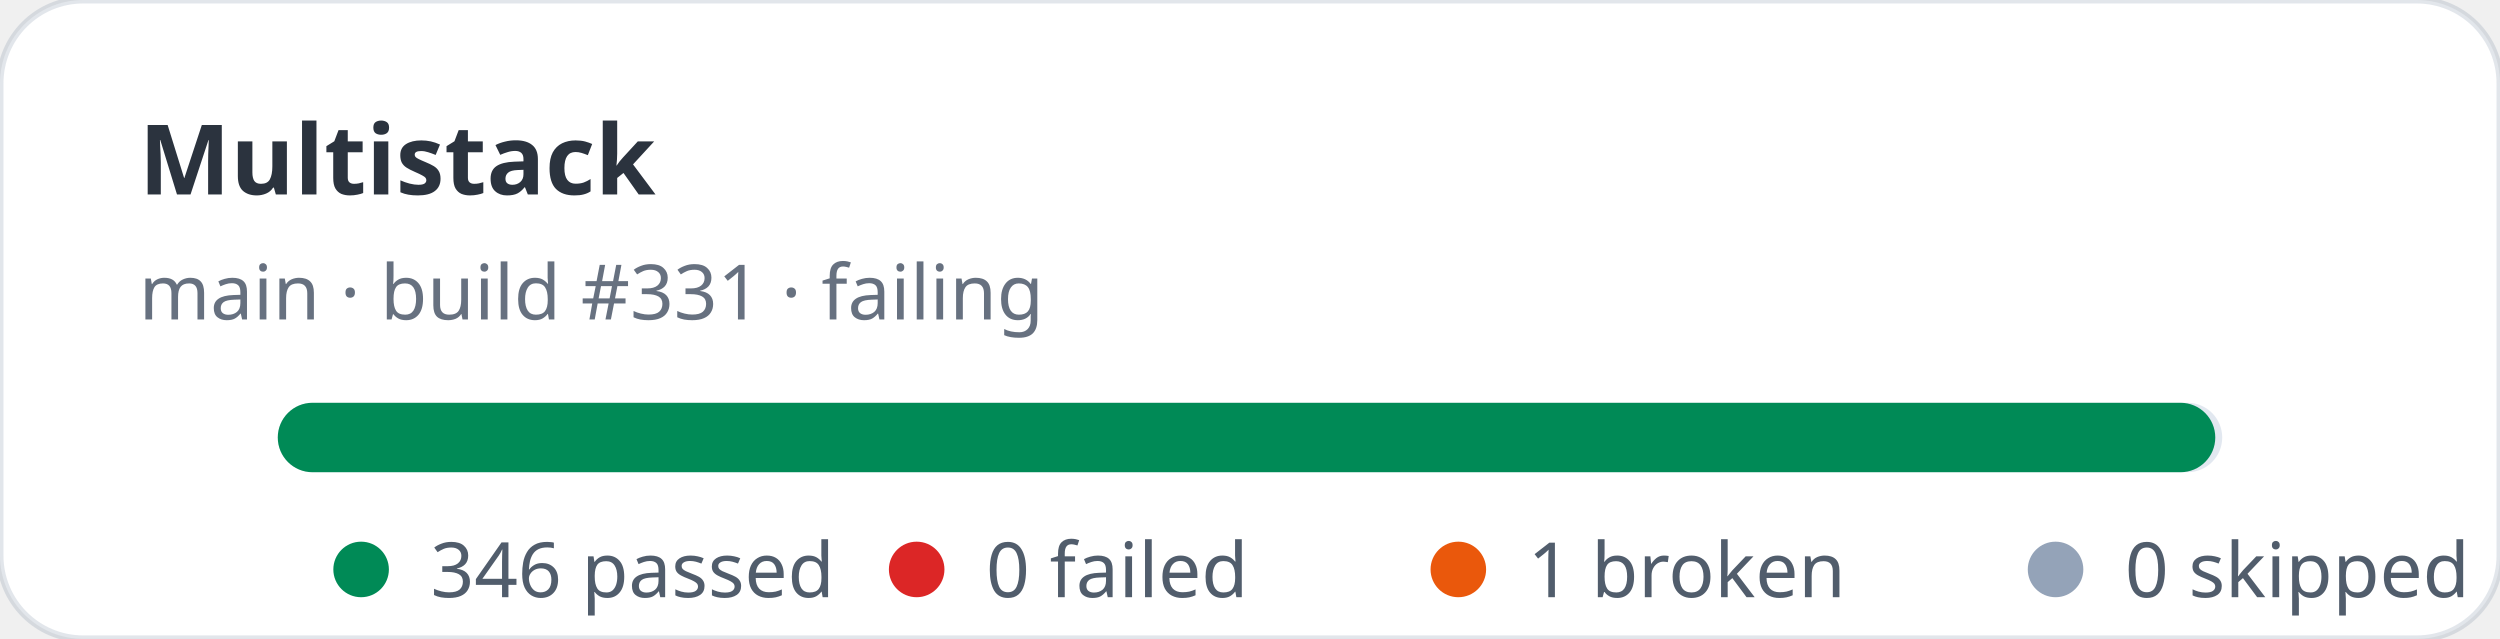
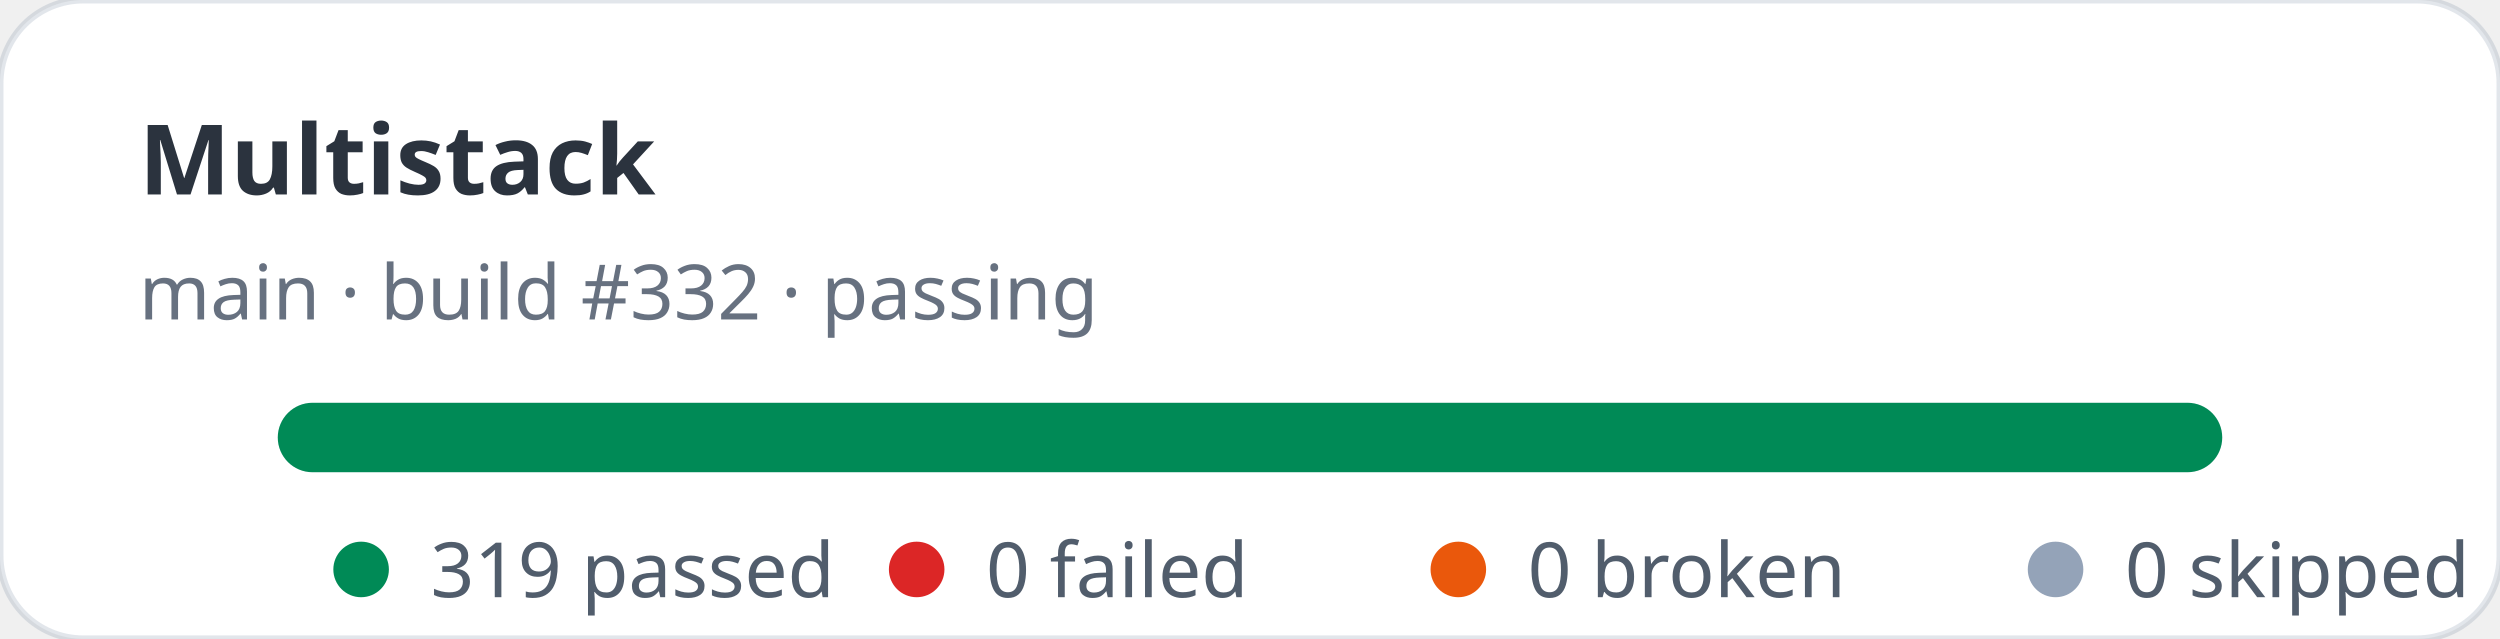
- <svg xmlns="http://www.w3.org/2000/svg" width="360" height="92" viewBox="0 0 360 92" role="img" aria-label="Multistack stats: 346 passed, 0 failed">
+ <svg xmlns="http://www.w3.org/2000/svg" width="360" height="92" viewBox="0 0 360 92" role="img" aria-label="Multistack stats: 319 passed, 0 failed">
  <rect width="360" height="92" rx="12" fill="#ffffff" stroke="rgba(11,48,86,0.12)" />
  <text x="20" y="28" fill="rgba(1,10,24,0.83)" font-family="ui-sans-serif,system-ui,sans-serif" font-size="14" font-weight="700">Multistack</text>
-   <text x="20" y="46" fill="rgba(2,19,44,0.6)" font-family="ui-sans-serif,system-ui,sans-serif" font-size="11">main · build #331 · failing</text>
+   <text x="20" y="46" fill="rgba(2,19,44,0.6)" font-family="ui-sans-serif,system-ui,sans-serif" font-size="11">main · build #332 · passing</text>
  <rect x="40" y="58" width="280" height="10" rx="5" fill="#e2e8f0" />
-   <rect x="40" y="58" width="279" height="10" rx="5" fill="#008a56" />
+   <rect x="40" y="58" width="280" height="10" rx="5" fill="#008a56" />
  <g font-family="ui-sans-serif,system-ui,sans-serif" font-size="11" fill="rgba(1,18,40,0.68)">
    <circle cx="52" cy="82" r="4" fill="#008a56" />
-     <text x="62" y="86">346 passed</text>
+     <text x="62" y="86">319 passed</text>
    <circle cx="132" cy="82" r="4" fill="#dc2626" />
    <text x="142" y="86">0 failed</text>
    <circle cx="210" cy="82" r="4" fill="#ea580c" />
-     <text x="220" y="86">1 broken</text>
+     <text x="220" y="86">0 broken</text>
    <circle cx="296" cy="82" r="4" fill="#94a3b8" />
    <text x="306" y="86">0 skipped</text>
  </g>
</svg>
